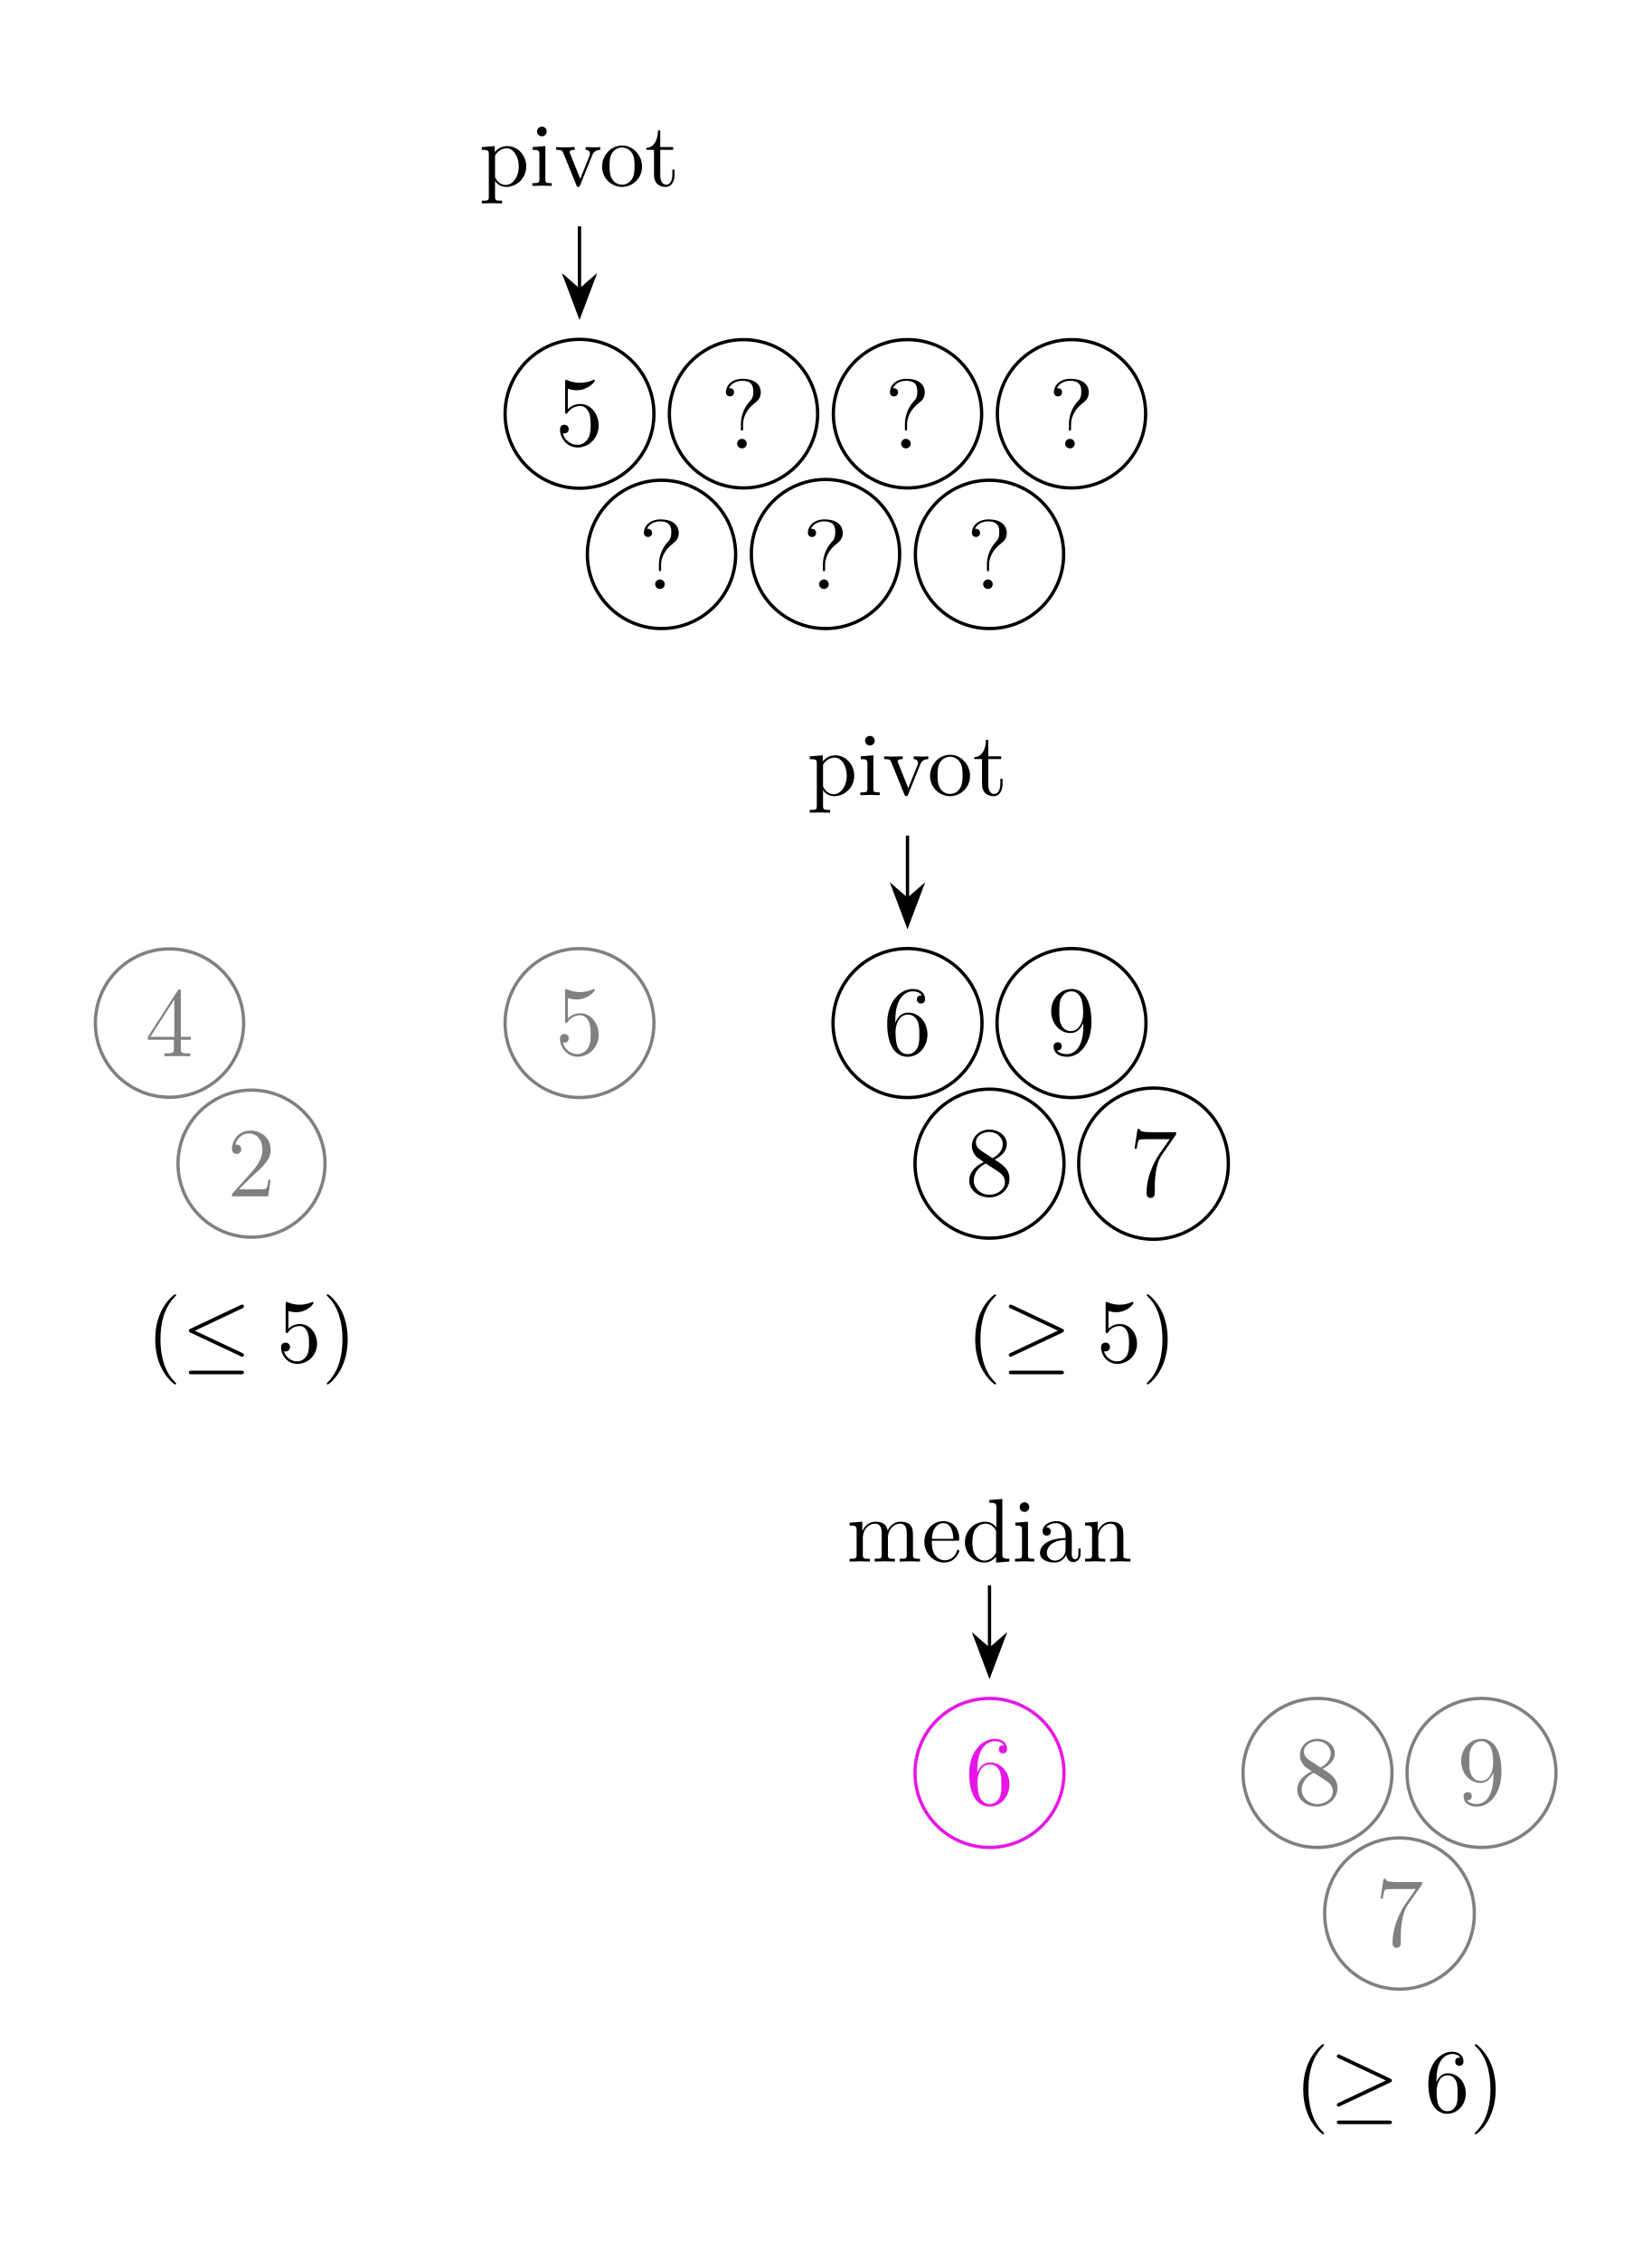
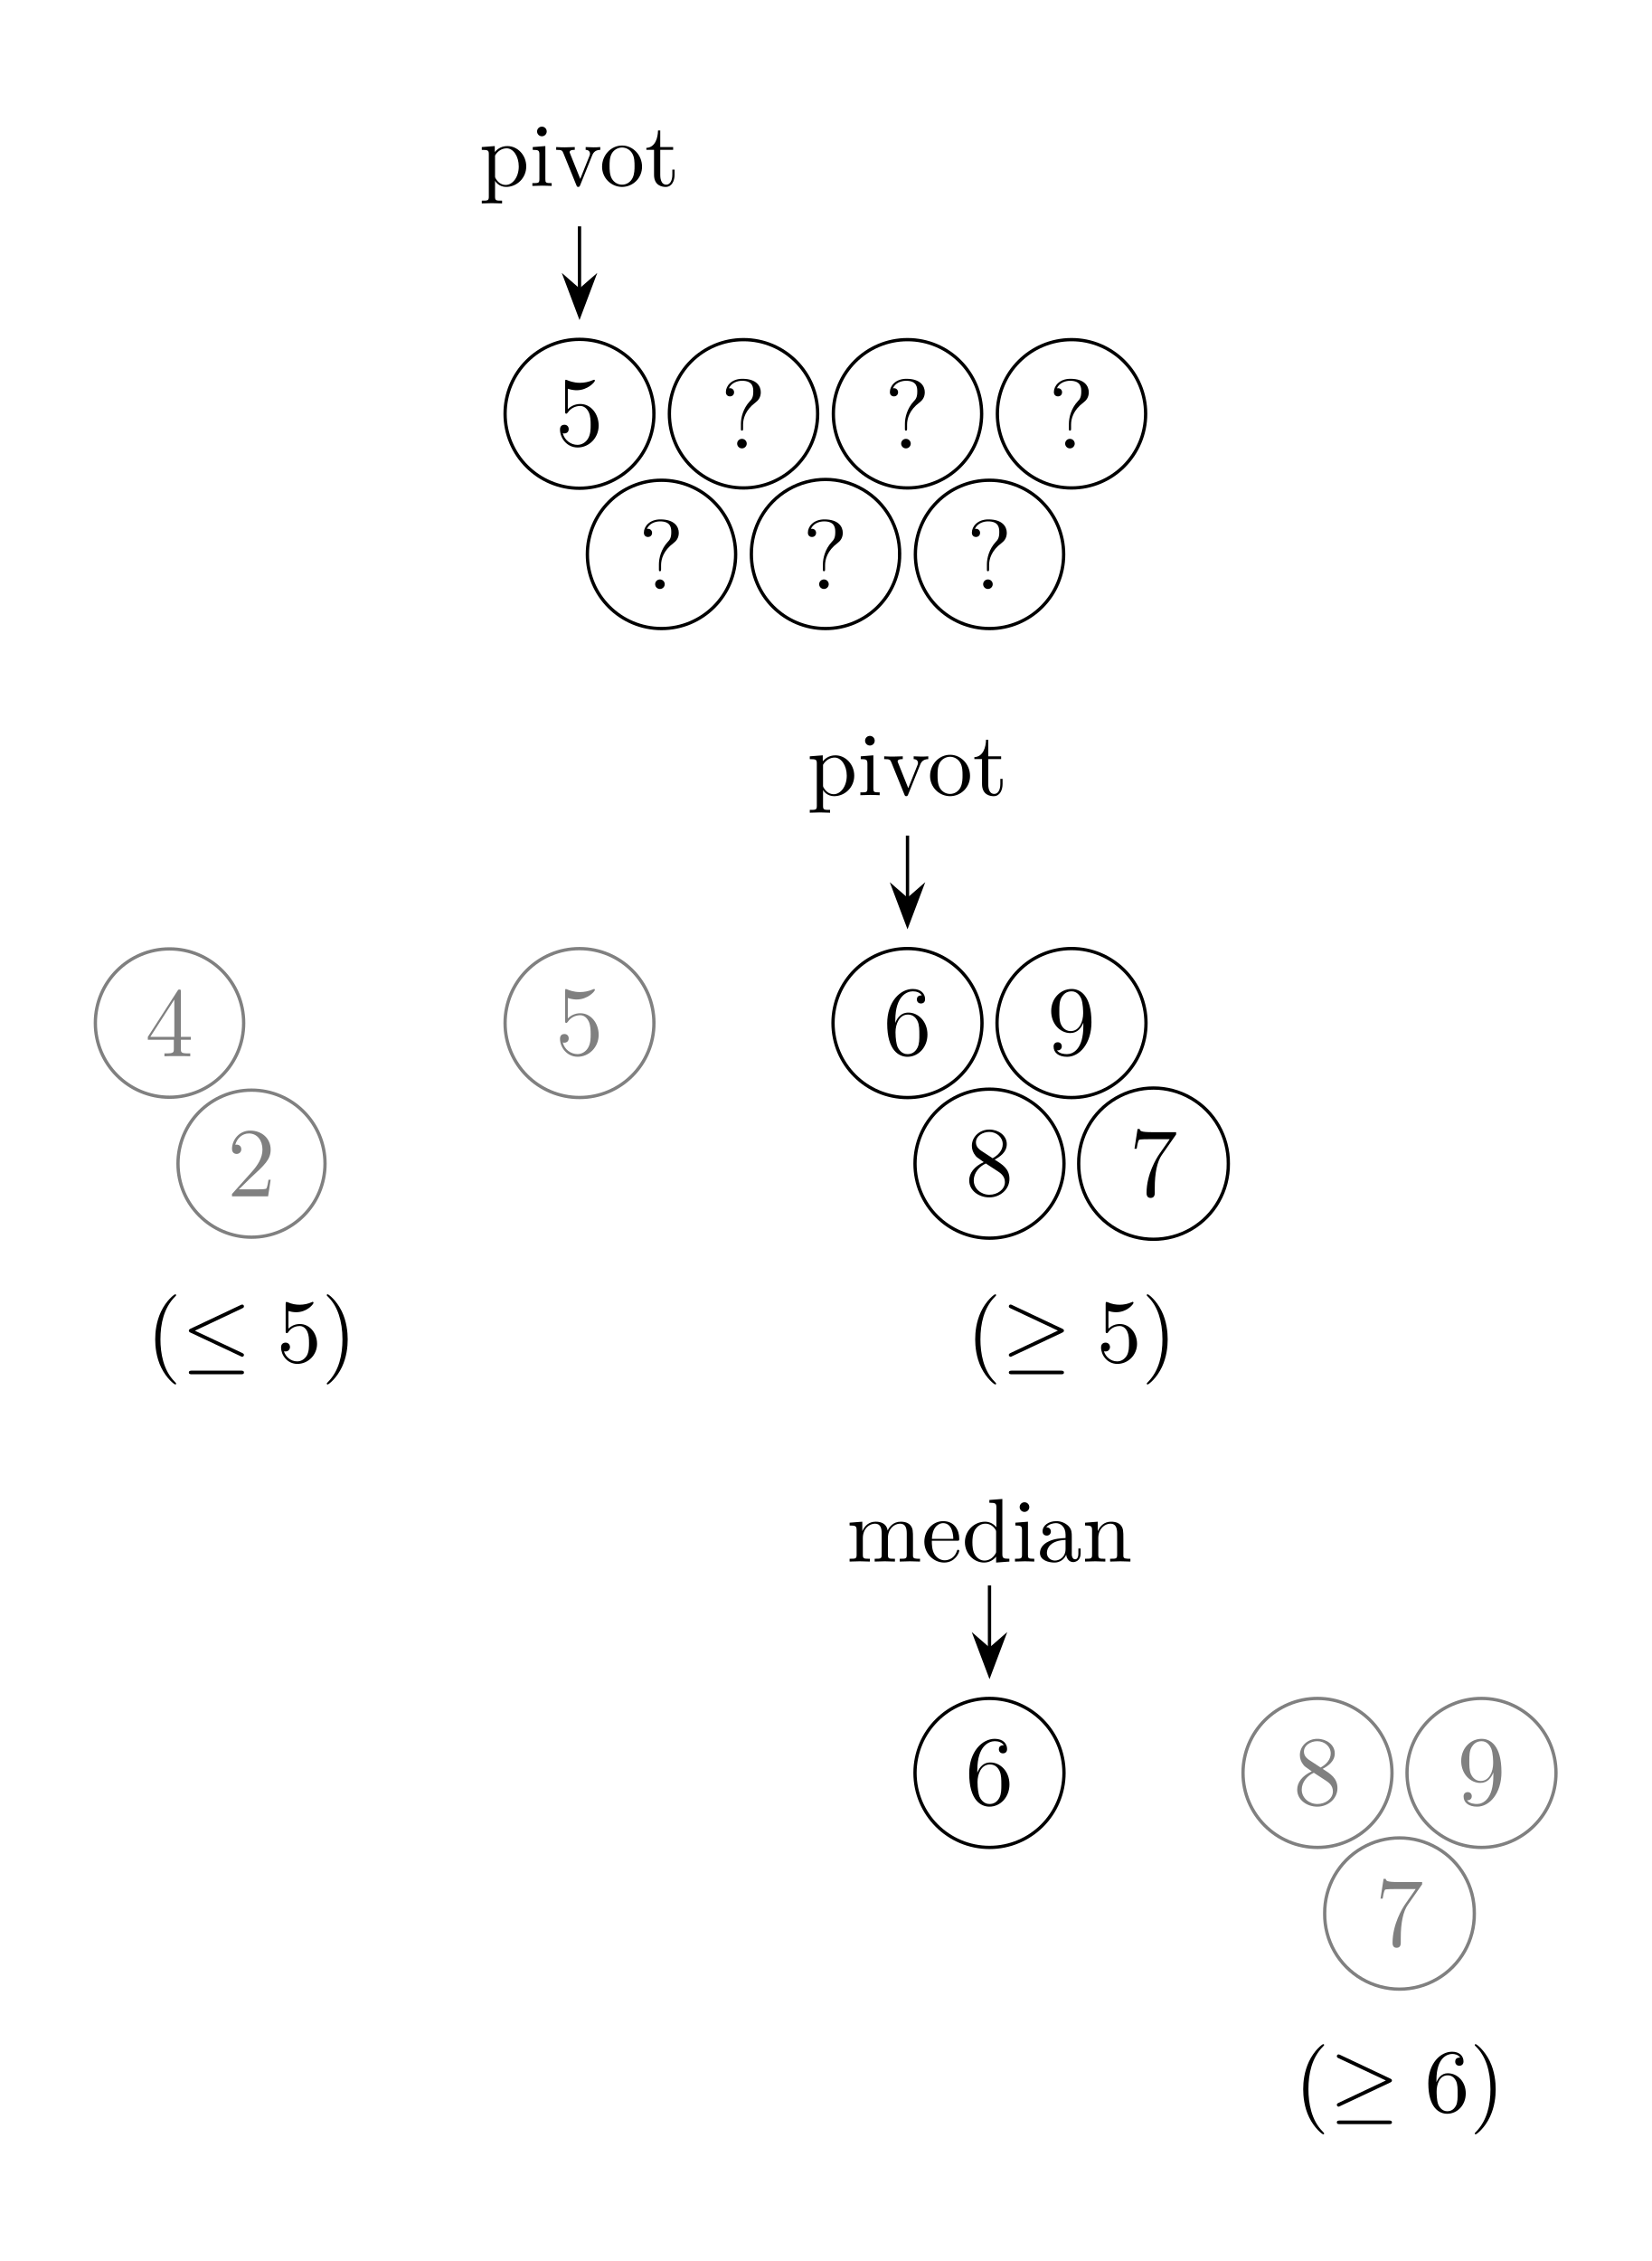
<svg xmlns="http://www.w3.org/2000/svg" xmlns:xlink="http://www.w3.org/1999/xlink" width="199.8pt" height="273.51pt" viewBox="0 0 199.8 273.51">
  <defs>
    <path id="l" d="M4.899-2.193c0-1.298-.895-2.39-2.073-2.39-.524 0-.993.175-1.386.557v-2.127c.218.065.578.142.927.142 1.342 0 2.106-.993 2.106-1.135 0-.066-.033-.12-.109-.12-.01 0-.033 0-.087.033a3.6 3.6 0 0 1-1.484.316c-.436 0-.938-.076-1.451-.305-.087-.033-.11-.033-.131-.033-.11 0-.11.087-.11.262v3.23c0 .195 0 .283.154.283.076 0 .098-.033.141-.098.12-.175.524-.764 1.408-.764.567 0 .84.502.927.698.175.404.197.83.197 1.375 0 .382 0 1.036-.262 1.494-.262.426-.666.71-1.168.71-.796 0-1.418-.579-1.603-1.222.032.01.065.021.185.021.36 0 .546-.272.546-.534s-.186-.535-.546-.535c-.153 0-.535.077-.535.578C.546-.818 1.299.24 2.52.24 3.786.24 4.9-.807 4.9-2.193" />
    <path id="s" d="M1.44-3.578v-.262c0-2.76 1.353-3.153 1.91-3.153.261 0 .72.065.96.436-.164 0-.6 0-.6.491 0 .338.261.502.501.502.175 0 .502-.098.502-.524 0-.654-.48-1.178-1.385-1.178-1.397 0-2.87 1.407-2.87 3.818C.458-.535 1.724.24 2.738.24 3.95.24 4.986-.786 4.986-2.226c0-1.385-.971-2.433-2.182-2.433-.742 0-1.146.557-1.364 1.08M2.738-.065c-.687 0-1.014-.655-1.08-.819-.196-.512-.196-1.385-.196-1.582 0-.85.35-1.942 1.331-1.942.175 0 .676 0 1.015.677.196.403.196.96.196 1.494 0 .524 0 1.07-.185 1.462-.328.655-.83.71-1.08.71" />
    <path id="k" d="M7.364-6.48c.12-.055.208-.11.208-.24a.21.21 0 0 0-.219-.219.6.6 0 0 0-.196.066L1.124-4.026c-.186.087-.218.164-.218.251 0 .098.065.175.218.24L7.157-.698c.142.076.164.076.196.076.12 0 .219-.098.219-.218 0-.098-.044-.164-.23-.251L1.637-3.775zM7.19 1.494c.185 0 .382 0 .382-.219s-.23-.218-.393-.218h-5.88c-.164 0-.393 0-.393.218s.196.219.381.219z" />
    <path id="r" d="M7.353-3.535c.153-.065.219-.142.219-.24 0-.109-.044-.174-.219-.25L1.342-6.863c-.153-.077-.196-.077-.218-.077a.21.21 0 0 0-.218.218c0 .131.087.186.207.24L6.84-3.786 1.135-1.09c-.219.098-.23.185-.23.25 0 .12.099.22.219.22.032 0 .054 0 .196-.077zm-.163 5.03c.185 0 .382 0 .382-.219s-.23-.218-.393-.218h-5.88c-.164 0-.393 0-.393.218s.196.219.381.219z" />
    <path id="w" d="M5.27-.971v-.611h-.273v.611c0 .633-.273.698-.393.698-.36 0-.404-.49-.404-.545V-3c0-.458 0-.884-.392-1.288a2.08 2.08 0 0 0-1.495-.6c-.895 0-1.647.513-1.647 1.233 0 .327.218.513.501.513a.48.48 0 0 0 .502-.502c0-.13-.054-.49-.556-.502.294-.382.829-.502 1.178-.502.535 0 1.157.426 1.157 1.397v.403c-.557.033-1.32.066-2.008.393-.818.371-1.09.939-1.09 1.419C.35-.153 1.406.12 2.094.12a1.51 1.51 0 0 0 1.429-.95c.044.437.338.895.85.895.23 0 .896-.152.896-1.036m-1.822-.556C3.448-.491 2.662-.12 2.17-.12c-.534 0-.982-.382-.982-.927 0-.6.458-1.506 2.259-1.571z" />
    <path id="v" d="M5.75 0v-.338c-.764 0-.851-.077-.851-.611v-6.623l-1.571.12v.339c.763 0 .85.076.85.61v2.357c-.316-.393-.785-.676-1.374-.676C1.516-4.822.37-3.753.37-2.346.37-.96 1.44.12 2.684.12c.698 0 1.189-.37 1.462-.72v.72zM4.146-1.287c0 .196 0 .218-.12.403-.328.524-.818.764-1.288.764-.49 0-.883-.284-1.145-.698-.284-.448-.317-1.07-.317-1.517 0-.403.022-1.058.339-1.549.229-.338.643-.698 1.233-.698.381 0 .84.163 1.178.654.12.186.12.208.12.404z" />
    <path id="u" d="M4.528-1.298c0-.11-.088-.131-.142-.131-.098 0-.12.065-.142.153C3.862-.153 2.88-.153 2.771-.153c-.545 0-.982-.327-1.233-.73-.327-.524-.327-1.244-.327-1.637h3.044c.24 0 .273 0 .273-.23 0-1.08-.59-2.138-1.953-2.138-1.266 0-2.27 1.124-2.27 2.488 0 1.462 1.146 2.52 2.4 2.52 1.332 0 1.823-1.211 1.823-1.418m-.72-1.451H1.222c.065-1.626.982-1.899 1.353-1.899 1.123 0 1.233 1.473 1.233 1.899" />
    <path id="d" d="M2.695 0v-.338c-.72 0-.764-.055-.764-.48v-4.004l-1.527.12v.338c.709 0 .807.065.807.6v2.935c0 .49-.12.49-.851.49V0l1.2-.033c.382 0 .764.022 1.135.033m-.6-6.59a.583.583 0 0 0-1.167 0 .583.583 0 0 0 1.167 0" />
    <path id="t" d="M8.87 0v-.338c-.567 0-.84 0-.851-.328v-2.083c0-.939 0-1.277-.338-1.67-.153-.185-.513-.403-1.146-.403-.916 0-1.396.654-1.582 1.069-.153-.95-.96-1.07-1.45-1.07-.797 0-1.31.47-1.616 1.146v-1.145l-1.538.12v.338c.764 0 .851.076.851.611v2.924c0 .49-.12.49-.85.49V0l1.232-.033L2.804 0v-.338c-.731 0-.851 0-.851-.491v-2.008c0-1.134.775-1.745 1.473-1.745.687 0 .807.589.807 1.21v2.543c0 .49-.12.49-.85.49V0l1.232-.033L5.837 0v-.338c-.731 0-.851 0-.851-.491v-2.008c0-1.134.774-1.745 1.473-1.745.687 0 .807.589.807 1.21v2.543c0 .49-.12.49-.85.49V0l1.232-.033z" />
    <path id="x" d="M5.837 0v-.338c-.567 0-.84 0-.851-.328v-2.083c0-.939 0-1.277-.338-1.67-.153-.185-.513-.403-1.146-.403-.796 0-1.31.469-1.615 1.145v-1.145l-1.538.12v.338c.764 0 .851.076.851.611v2.924c0 .49-.12.49-.85.49V0l1.232-.033L2.804 0v-.338c-.731 0-.851 0-.851-.491v-2.008c0-1.134.775-1.745 1.473-1.745.687 0 .807.589.807 1.21v2.543c0 .49-.12.49-.85.49V0l1.232-.033z" />
    <path id="f" d="M5.139-2.335c0-1.396-1.091-2.553-2.411-2.553-1.364 0-2.423 1.19-2.423 2.553A2.435 2.435 0 0 0 2.717.12a2.43 2.43 0 0 0 2.422-2.455m-.906-.087c0 .393 0 .982-.24 1.462-.24.49-.72.807-1.265.807-.47 0-.95-.229-1.244-.73-.273-.48-.273-1.146-.273-1.539 0-.426 0-1.015.262-1.495a1.46 1.46 0 0 1 1.244-.73c.48 0 .949.24 1.232.708s.284 1.102.284 1.517" />
    <path id="c" d="M5.684-2.357c0-1.385-1.058-2.465-2.28-2.465-.851 0-1.31.48-1.527.72v-.72l-1.572.12v.338c.775 0 .851.065.851.546v5.105c0 .491-.12.491-.85.491v.339l1.221-.033 1.233.033v-.339c-.73 0-.85 0-.85-.49V-.645c.054.175.512.764 1.341.764C4.55.12 5.684-.95 5.684-2.357m-.905 0c0 1.32-.764 2.237-1.571 2.237-.437 0-.851-.218-1.146-.666-.153-.229-.153-.24-.153-.458v-2.433c.317-.556.851-.872 1.408-.872.796 0 1.462.96 1.462 2.192" />
    <path id="j" d="M3.611 2.618c0-.032 0-.054-.185-.24-1.364-1.374-1.713-3.436-1.713-5.105 0-1.899.414-3.797 1.756-5.16.142-.132.142-.154.142-.186 0-.077-.043-.11-.109-.11-.109 0-1.09.742-1.735 2.128-.556 1.2-.687 2.411-.687 3.327 0 .851.12 2.172.72 3.404.655 1.342 1.593 2.052 1.702 2.052.066 0 .11-.033.11-.11" />
    <path id="m" d="M3.153-2.727c0-.851-.12-2.172-.72-3.404C1.778-7.473.84-8.182.73-8.182c-.065 0-.11.043-.11.109 0 .032 0 .054.208.25C1.9-6.742 2.52-5.007 2.52-2.726c0 1.865-.403 3.785-1.756 5.16-.142.13-.142.153-.142.185 0 .066.044.11.109.11.11 0 1.091-.742 1.735-2.128.556-1.2.687-2.411.687-3.327" />
    <path id="g" d="M3.622-1.353v-.622H3.35v.6c0 .808-.327 1.222-.73 1.222-.732 0-.732-.993-.732-1.178v-3.033h1.56v-.338h-1.56V-6.71h-.272c-.011.895-.339 2.062-1.408 2.106v.24h.928v3.011C1.135-.01 2.149.12 2.542.12c.775 0 1.08-.775 1.08-1.473" />
    <path id="e" d="M5.542-4.364v-.338c-.25.022-.567.033-.818.033l-.95-.033v.338c.405.01.525.262.525.47 0 .097-.022.141-.066.261L3.12-.851 1.898-3.895c-.065-.142-.065-.185-.065-.185 0-.284.425-.284.622-.284v-.338l-1.19.033c-.294 0-.73-.011-1.058-.033v.338c.688 0 .731.065.873.404L2.651-.087c.066.152.087.207.23.207s.185-.098.228-.207l1.43-3.546c.098-.251.283-.72 1.003-.731" />
    <path id="p" d="M5.358-1.985c0-1.22-.861-1.758-1.794-2.333.598-.322 1.471-.873 1.471-1.877 0-1.04-1.004-1.758-2.105-1.758-1.184 0-2.117.873-2.117 1.961 0 .407.12.813.455 1.22.131.155.143.167.98.753C1.088-3.48.49-2.679.49-1.806.49-.538 1.698.251 2.918.251c1.328 0 2.44-.98 2.44-2.236m-.813-4.198c0 .73-.526 1.315-1.22 1.698l-1.387-.909c-.156-.108-.634-.419-.634-1.005 0-.777.813-1.267 1.614-1.267.861 0 1.627.622 1.627 1.483m.263 4.58c0 .91-.921 1.531-1.878 1.531-1.016 0-1.89-.741-1.89-1.734 0-.933.682-1.686 1.46-2.045l1.447.945c.31.203.86.574.86 1.303" />
    <path id="a" d="M5.262-2.404c0-1.423-.956-2.607-2.212-2.607-.682 0-1.208.299-1.52.634v-2.476c.515.167.934.18 1.065.18 1.352 0 2.213-.993 2.213-1.16 0-.049-.024-.108-.096-.108 0 0-.048 0-.155.047a3.9 3.9 0 0 1-1.555.323c-.79 0-1.352-.239-1.579-.335-.083-.035-.12-.035-.12-.035-.095 0-.095.071-.095.263v3.552c0 .215 0 .287.143.287.06 0 .072-.012.192-.156.335-.49.897-.777 1.495-.777.634 0 .945.586 1.04.79.204.466.216 1.052.216 1.506s0 1.136-.335 1.675c-.263.43-.73.73-1.256.73-.79 0-1.567-.539-1.782-1.412.06.024.131.036.191.036.204 0 .527-.12.527-.526 0-.335-.228-.527-.527-.527-.215 0-.526.108-.526.574 0 1.017.813 2.177 2.14 2.177 1.352 0 2.536-1.136 2.536-2.655" />
    <path id="h" d="M5.526-1.997v-.347H4.318v-5.442c0-.227 0-.287-.168-.287-.096 0-.131 0-.227.144l-3.6 5.585v.347h3.145V-.91c0 .443-.024.562-.897.562h-.239V0c.275-.024 1.22-.024 1.555-.024s1.292 0 1.567.024v-.347h-.24c-.86 0-.896-.12-.896-.562v-1.088zm-1.998-.347H.622l2.906-4.51z" />
    <path id="o" d="M5.358-3.935c0-3.217-1.34-4.018-2.392-4.018C1.65-7.953.49-6.853.49-5.274S1.603-2.62 2.8-2.62c.885 0 1.34-.646 1.578-1.256v.395c0 2.822-1.255 3.408-1.973 3.408-.287 0-.921-.036-1.22-.454h.072c.084.024.514-.048.514-.49 0-.264-.18-.491-.49-.491s-.503.203-.503.514c0 .742.598 1.244 1.639 1.244 1.495 0 2.942-1.59 2.942-4.186M4.353-5.01c0 1.004-.454 2.153-1.507 2.153-.753 0-1.076-.61-1.184-.838-.19-.454-.19-1.028-.19-1.566 0-.67 0-1.244.31-1.735.215-.323.538-.67 1.184-.67.682 0 1.029.599 1.148.874.24.586.24 1.602.24 1.782" />
    <path id="b" d="M4.868-6.793c0-.73-.503-1.627-2.225-1.627-1.292 0-1.997.837-1.997 1.603 0 .43.323.526.502.526.203 0 .49-.143.49-.502a.48.48 0 0 0-.502-.49c-.072 0-.095 0-.12.011.264-.622.957-.909 1.591-.909 1.352 0 1.352.873 1.352 1.328 0 .706-.216.933-.419 1.148-.813.873-1.076 1.985-1.076 2.715v.574c0 .215 0 .263.131.263s.132-.084.132-.299v-.442c0-.706.287-1.758 1.495-2.655.335-.252.646-.622.646-1.244M3.169-.586a.58.58 0 0 0-.574-.574.576.576 0 0 0-.586.574.58.58 0 1 0 1.16 0" />
    <path id="q" d="M5.681-7.427v-.275H2.799c-1.448 0-1.471-.156-1.52-.383h-.262L.646-5.693h.263c.036-.215.143-.957.299-1.088.096-.072.993-.072 1.16-.072h2.536L3.636-5.035C3.313-4.57 2.105-2.607 2.105-.36c0 .132 0 .61.49.61.503 0 .503-.466.503-.622v-.598c0-1.782.287-3.17.849-3.97z" />
    <path id="n" d="M5.358-2.44c0-1.59-1.112-2.655-2.308-2.655-1.065 0-1.46.921-1.579 1.256v-.323c0-3.026 1.471-3.504 2.117-3.504.43 0 .861.131 1.088.49-.143 0-.598 0-.598.49 0 .263.18.49.49.49.3 0 .503-.179.503-.526 0-.621-.454-1.231-1.495-1.231C2.069-7.953.49-6.411.49-3.78.49-.49 1.926.25 2.942.25c1.304 0 2.416-1.136 2.416-2.69m-.98-.012c0 .61 0 1.148-.228 1.603-.299.574-.73.777-1.208.777-.753 0-1.112-.67-1.22-.92-.107-.312-.227-.898-.227-1.735 0-.945.43-2.129 1.507-2.129.658 0 1.005.443 1.184.85.191.442.191 1.04.191 1.554" />
    <path id="i" d="M5.262-2.01H5c-.036.204-.131.862-.25 1.053-.085.108-.766.108-1.125.108H1.41c.323-.275 1.053-1.04 1.364-1.328 1.818-1.674 2.487-2.296 2.487-3.48 0-1.375-1.088-2.296-2.475-2.296S.586-6.77.586-5.741c0 .61.526.61.562.61.251 0 .562-.18.562-.562 0-.335-.227-.562-.562-.562-.107 0-.131 0-.167.012.227-.813.873-1.364 1.65-1.364 1.017 0 1.639.85 1.639 1.95 0 1.017-.586 1.902-1.268 2.667L.586-.287V0h4.365z" />
  </defs>
  <path fill="none" stroke="#000" stroke-miterlimit="10" stroke-width=".399" d="M79.121 50.056a9.004 9.004 0 1 0-18.009 0 9.004 9.004 0 1 0 18.01 0Z" />
  <use xlink:href="#a" x="-21.735" y="-21.958" transform="translate(88.914 75.849)scale(1.0004)" />
  <path fill="none" stroke="#000" stroke-miterlimit="10" stroke-width=".399" d="M98.93 50.056a8.97 8.97 0 1 0-17.94 0 8.97 8.97 0 0 0 17.94 0Z" />
  <use xlink:href="#b" x="-21.735" y="-21.958" transform="translate(108.924 76.213)scale(1.0004)" />
  <path fill="none" stroke="#000" stroke-miterlimit="10" stroke-width=".399" d="M118.772 50.056a8.97 8.97 0 1 0-17.94 0 8.97 8.97 0 0 0 17.94 0Z" />
  <use xlink:href="#b" x="-21.735" y="-21.958" transform="translate(128.767 76.213)scale(1.0004)" />
  <path fill="none" stroke="#000" stroke-miterlimit="10" stroke-width=".399" d="M138.615 50.056a8.97 8.97 0 1 0-17.94 0 8.97 8.97 0 0 0 17.94 0Z" />
  <use xlink:href="#b" x="-21.735" y="-21.958" transform="translate(148.609 76.213)scale(1.0004)" />
  <path fill="none" stroke="#000" stroke-miterlimit="10" stroke-width=".399" d="M89.008 67.064a8.97 8.97 0 1 0-17.94 0 8.97 8.97 0 1 0 17.94 0Z" />
  <use xlink:href="#b" x="-21.735" y="-21.958" transform="translate(99.002 93.221)scale(1.0004)" />
  <path fill="none" stroke="#000" stroke-miterlimit="10" stroke-width=".399" d="M108.85 67.064a8.97 8.97 0 1 0-17.939 0 8.97 8.97 0 1 0 17.94 0Z" />
  <use xlink:href="#b" x="-21.735" y="-21.958" transform="translate(118.845 93.221)scale(1.0004)" />
  <path fill="none" stroke="#000" stroke-miterlimit="10" stroke-width=".399" d="M128.694 67.064a8.97 8.97 0 1 0-17.94 0 8.97 8.97 0 0 0 17.94 0Z" />
  <use xlink:href="#b" x="-21.735" y="-21.958" transform="translate(138.688 93.221)scale(1.0004)" />
  <path fill="none" stroke="#000" stroke-miterlimit="10" stroke-width=".399" d="M70.117 35.048v-7.67" />
  <path d="m70.117 38.15 1.682-4.468-1.682 1.466-1.682-1.466Z" />
  <path fill="none" stroke="#000" stroke-miterlimit="10" stroke-width=".399" d="m70.117 38.15 1.682-4.468-1.682 1.466-1.682-1.466Z" />
  <g transform="translate(79.717 44.445)scale(1.00008)">
    <use xlink:href="#c" x="-21.728" y="-21.951" />
    <use xlink:href="#d" x="-15.662" y="-21.951" />
    <use xlink:href="#e" x="-12.629" y="-21.951" />
    <use xlink:href="#f" x="-7.174" y="-21.951" />
    <use xlink:href="#g" x="-1.719" y="-21.951" />
  </g>
  <path fill="none" stroke="gray" stroke-miterlimit="10" stroke-width=".399" d="M79.121 123.758a9.004 9.004 0 1 0-18.009 0 9.004 9.004 0 1 0 18.01 0Z" />
  <use xlink:href="#a" x="-21.735" y="-21.958" fill="gray" transform="translate(88.914 149.55)scale(1.0004)" />
  <path fill="none" stroke="gray" stroke-miterlimit="10" stroke-width=".399" d="M29.482 123.758a8.972 8.972 0 1 0-17.944 0 8.972 8.972 0 1 0 17.944 0Z" />
  <use xlink:href="#h" x="-21.735" y="-21.958" fill="gray" transform="translate(39.307 149.742)scale(1.0004)" />
  <path fill="none" stroke="gray" stroke-miterlimit="10" stroke-width=".399" d="M39.325 140.766a8.894 8.894 0 1 0-17.788 0 8.894 8.894 0 0 0 17.788 0Z" />
  <use xlink:href="#i" x="-21.735" y="-21.958" fill="gray" transform="translate(49.228 166.69)scale(1.0004)" />
  <g transform="translate(39.429 186.702)scale(1.00008)">
    <use xlink:href="#j" x="-21.728" y="-21.951" />
    <use xlink:href="#k" x="-17.484" y="-21.951" />
    <use xlink:href="#l" x="-5.967" y="-21.951" />
    <use xlink:href="#m" x="-.513" y="-21.951" />
  </g>
  <path fill="none" stroke="#000" stroke-miterlimit="10" stroke-width=".399" d="M118.815 123.758a9.012 9.012 0 1 0-18.025 0 9.012 9.012 0 1 0 18.025 0Z" />
  <use xlink:href="#n" x="-21.735" y="-21.958" transform="translate(128.599 149.556)scale(1.0004)" />
  <path fill="none" stroke="#000" stroke-miterlimit="10" stroke-width=".399" d="M138.657 123.758a9.012 9.012 0 1 0-18.024 0 9.012 9.012 0 1 0 18.024 0Z" />
  <use xlink:href="#o" x="-21.735" y="-21.958" transform="translate(148.442 149.556)scale(1.0004)" />
  <path fill="none" stroke="#000" stroke-miterlimit="10" stroke-width=".399" d="M128.736 140.766a9.012 9.012 0 1 0-18.025 0 9.012 9.012 0 1 0 18.025 0Z" />
  <use xlink:href="#p" x="-21.735" y="-21.958" transform="translate(138.521 166.564)scale(1.0004)" />
  <path fill="none" stroke="#000" stroke-miterlimit="10" stroke-width=".399" d="M148.618 140.766a9.052 9.052 0 1 0-18.103 0 9.052 9.052 0 1 0 18.103 0Z" />
  <use xlink:href="#q" x="-21.735" y="-21.958" transform="translate(158.363 166.63)scale(1.0004)" />
  <g transform="translate(138.642 186.702)scale(1.00008)">
    <use xlink:href="#j" x="-21.728" y="-21.951" />
    <use xlink:href="#r" x="-17.484" y="-21.951" />
    <use xlink:href="#l" x="-5.967" y="-21.951" />
    <use xlink:href="#m" x="-.513" y="-21.951" />
  </g>
  <path fill="none" stroke="#000" stroke-miterlimit="10" stroke-width=".399" d="M109.802 108.75v-7.67" />
  <path d="m109.802 111.852 1.682-4.468-1.682 1.465-1.682-1.465Z" />
  <path fill="none" stroke="#000" stroke-miterlimit="10" stroke-width=".399" d="m109.802 111.852 1.682-4.468-1.682 1.465-1.682-1.465Z" />
  <g transform="translate(119.403 118.146)scale(1.00008)">
    <use xlink:href="#c" x="-21.728" y="-21.951" />
    <use xlink:href="#d" x="-15.662" y="-21.951" />
    <use xlink:href="#e" x="-12.629" y="-21.951" />
    <use xlink:href="#f" x="-7.174" y="-21.951" />
    <use xlink:href="#g" x="-1.719" y="-21.951" />
  </g>
-   <path fill="none" stroke="#e617e6" stroke-miterlimit="10" stroke-width=".399" d="M128.736 214.468a9.012 9.012 0 1 0-18.025 0 9.012 9.012 0 1 0 18.025 0Z" />
-   <use xlink:href="#n" x="-21.735" y="-21.958" fill="#e617e6" transform="translate(138.521 240.266)scale(1.0004)" />
+   <path fill="none" stroke="#000" stroke-miterlimit="10" stroke-width=".399" d="M128.736 214.468a9.012 9.012 0 1 0-18.025 0 9.012 9.012 0 1 0 18.025 0Z" />
+   <use xlink:href="#n" x="-21.735" y="-21.958" transform="translate(138.521 240.266)scale(1.0004)" />
  <path fill="none" stroke="gray" stroke-miterlimit="10" stroke-width=".399" d="M168.421 214.468a9.012 9.012 0 1 0-18.024 0 9.012 9.012 0 1 0 18.024 0Z" />
  <use xlink:href="#p" x="-21.735" y="-21.958" fill="gray" transform="translate(178.206 240.266)scale(1.0004)" />
  <path fill="none" stroke="gray" stroke-miterlimit="10" stroke-width=".399" d="M188.264 214.468a9.012 9.012 0 1 0-18.024 0 9.012 9.012 0 1 0 18.024 0Z" />
  <use xlink:href="#o" x="-21.735" y="-21.958" fill="gray" transform="translate(198.049 240.266)scale(1.0004)" />
  <path fill="none" stroke="gray" stroke-miterlimit="10" stroke-width=".399" d="M178.382 231.476a9.052 9.052 0 1 0-18.103 0 9.052 9.052 0 1 0 18.103 0Z" />
  <use xlink:href="#q" x="-21.735" y="-21.958" fill="gray" transform="translate(188.128 257.34)scale(1.0004)" />
  <g transform="translate(178.328 277.412)scale(1.00008)">
    <use xlink:href="#j" x="-21.728" y="-21.951" />
    <use xlink:href="#r" x="-17.484" y="-21.951" />
    <use xlink:href="#s" x="-5.967" y="-21.951" />
    <use xlink:href="#m" x="-.513" y="-21.951" />
  </g>
  <path fill="none" stroke="#000" stroke-miterlimit="10" stroke-width=".399" d="M119.724 199.46v-7.67" />
  <path d="m119.724 202.561 1.682-4.467-1.682 1.465-1.682-1.465Z" />
  <path fill="none" stroke="#000" stroke-miterlimit="10" stroke-width=".399" d="m119.724 202.561 1.682-4.467-1.682 1.465-1.682-1.465Z" />
  <g transform="translate(124.175 210.853)scale(1.00008)">
    <use xlink:href="#t" x="-21.728" y="-21.951" />
    <use xlink:href="#u" x="-12.64" y="-21.951" />
    <use xlink:href="#v" x="-7.796" y="-21.951" />
    <use xlink:href="#d" x="-1.73" y="-21.951" />
    <use xlink:href="#w" x="1.303" y="-21.951" />
    <use xlink:href="#x" x="6.758" y="-21.951" />
  </g>
</svg>
